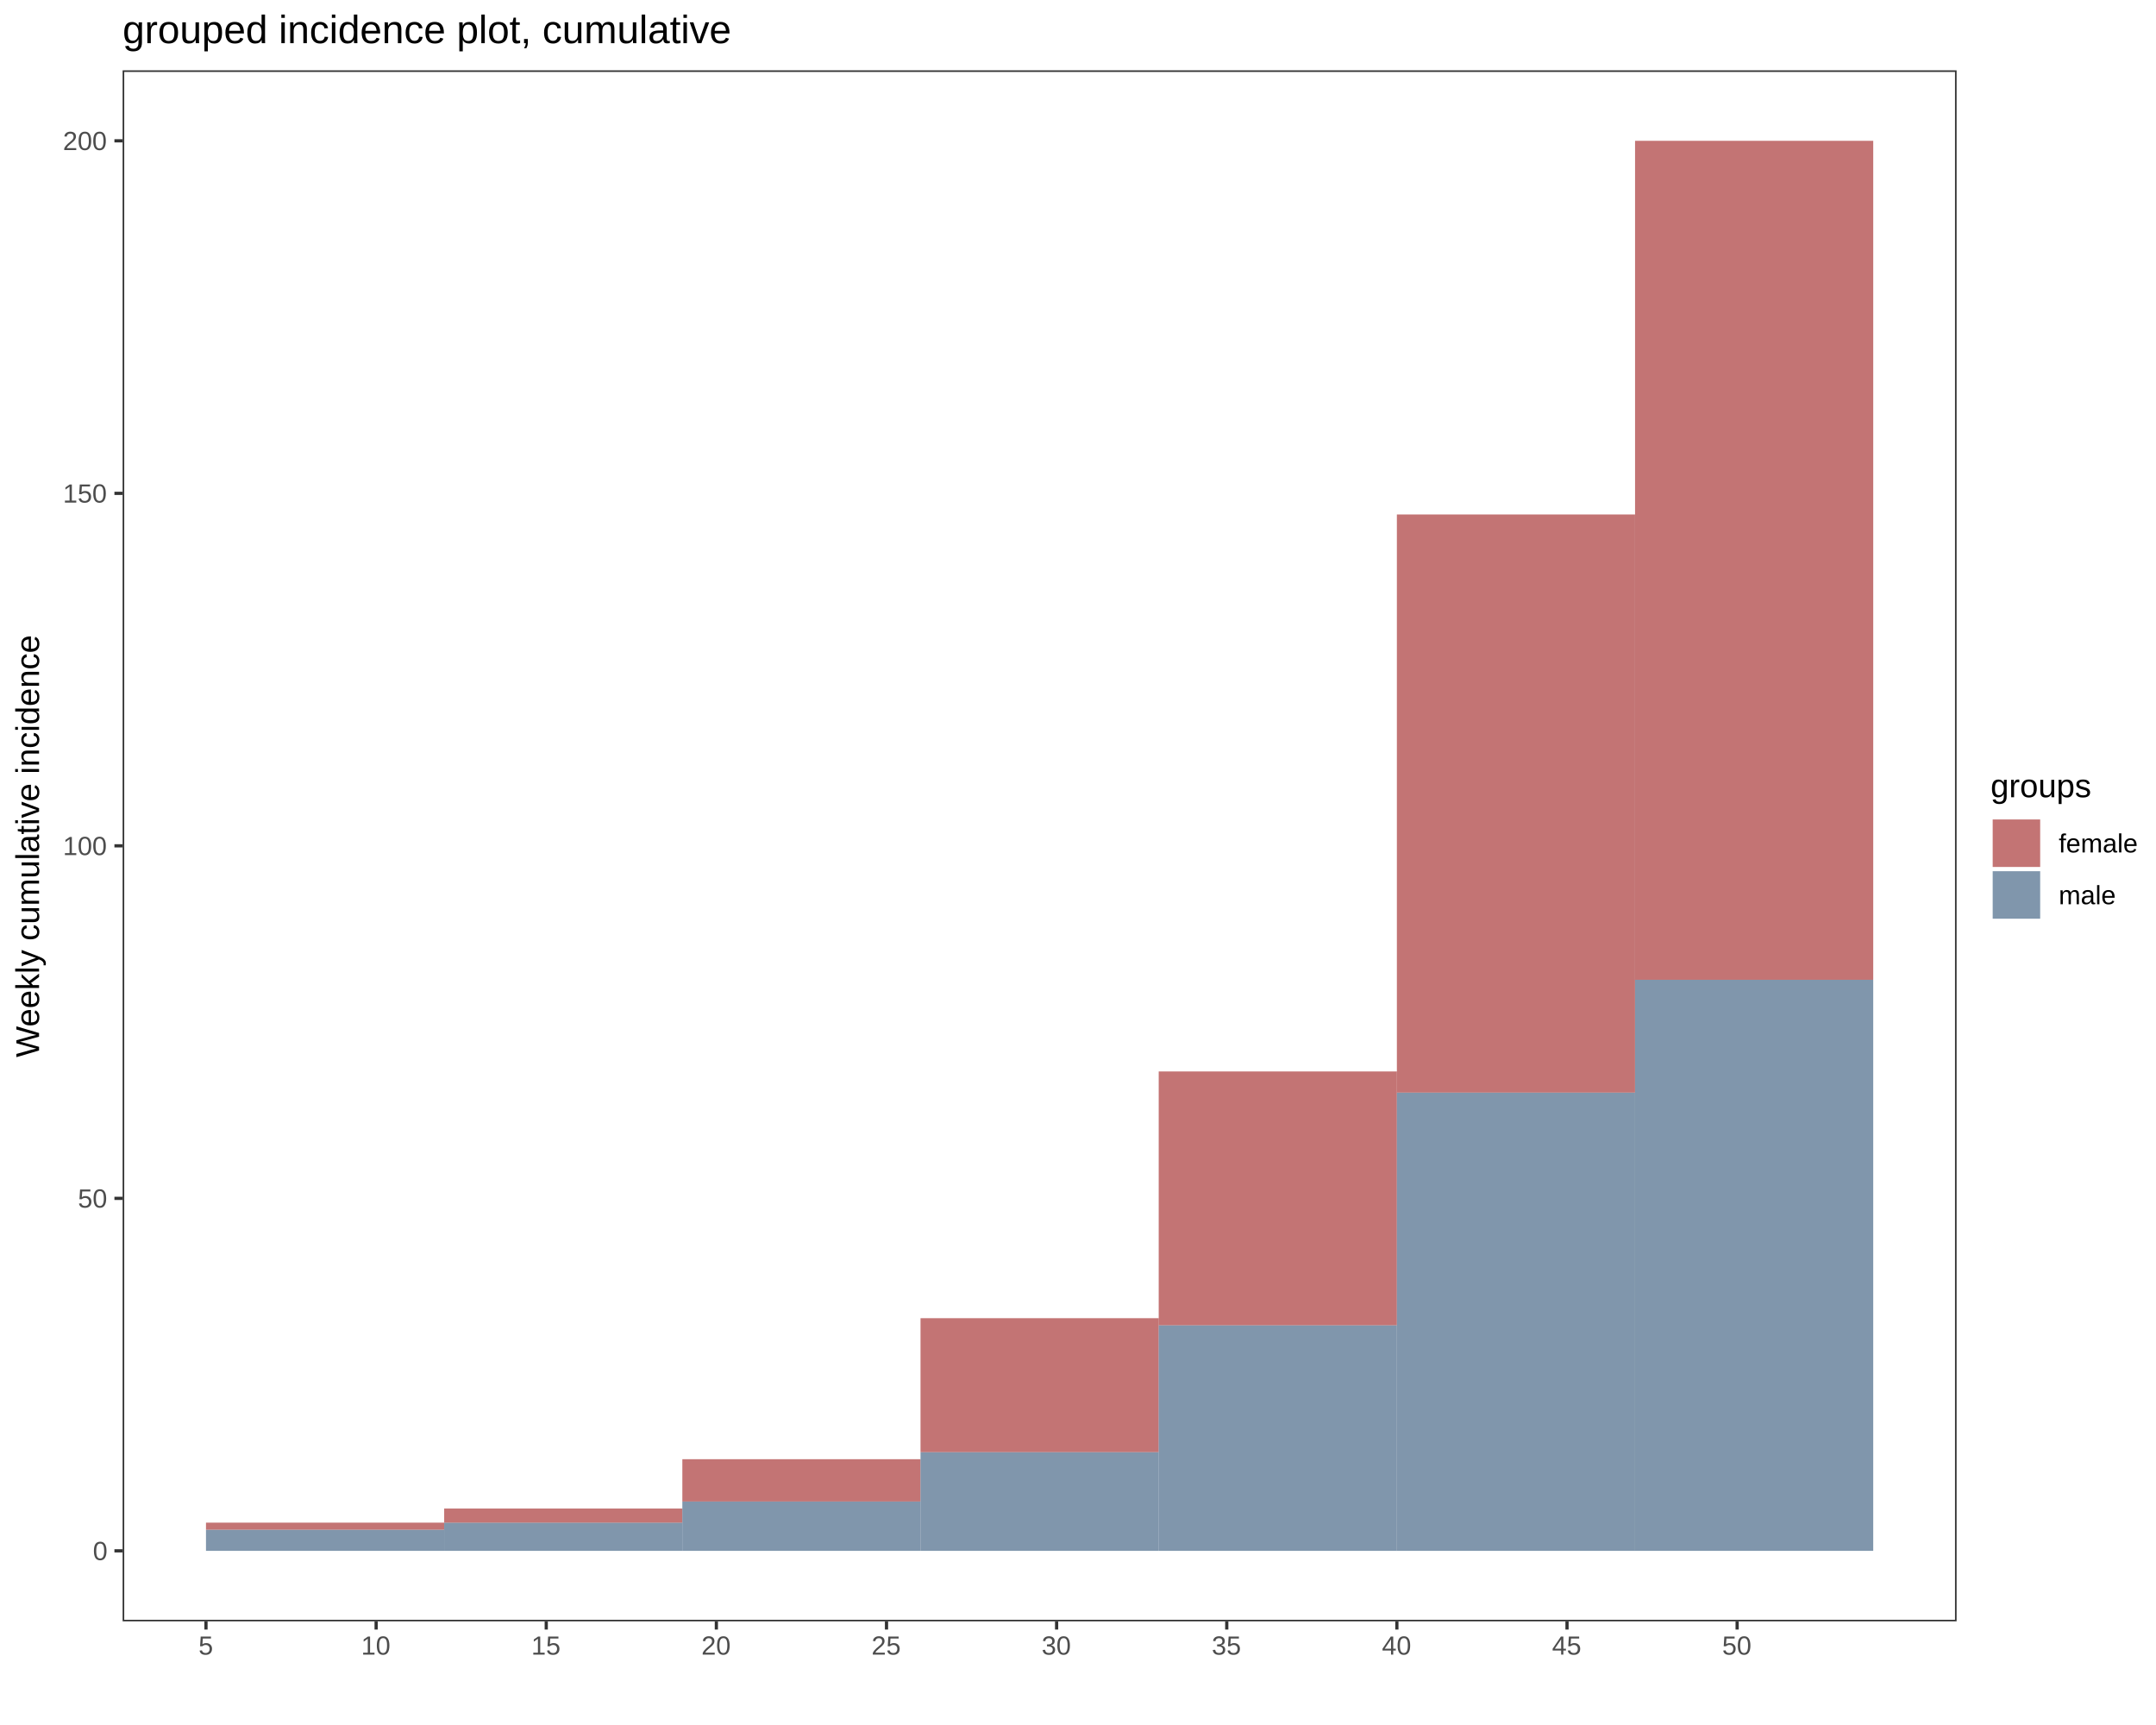
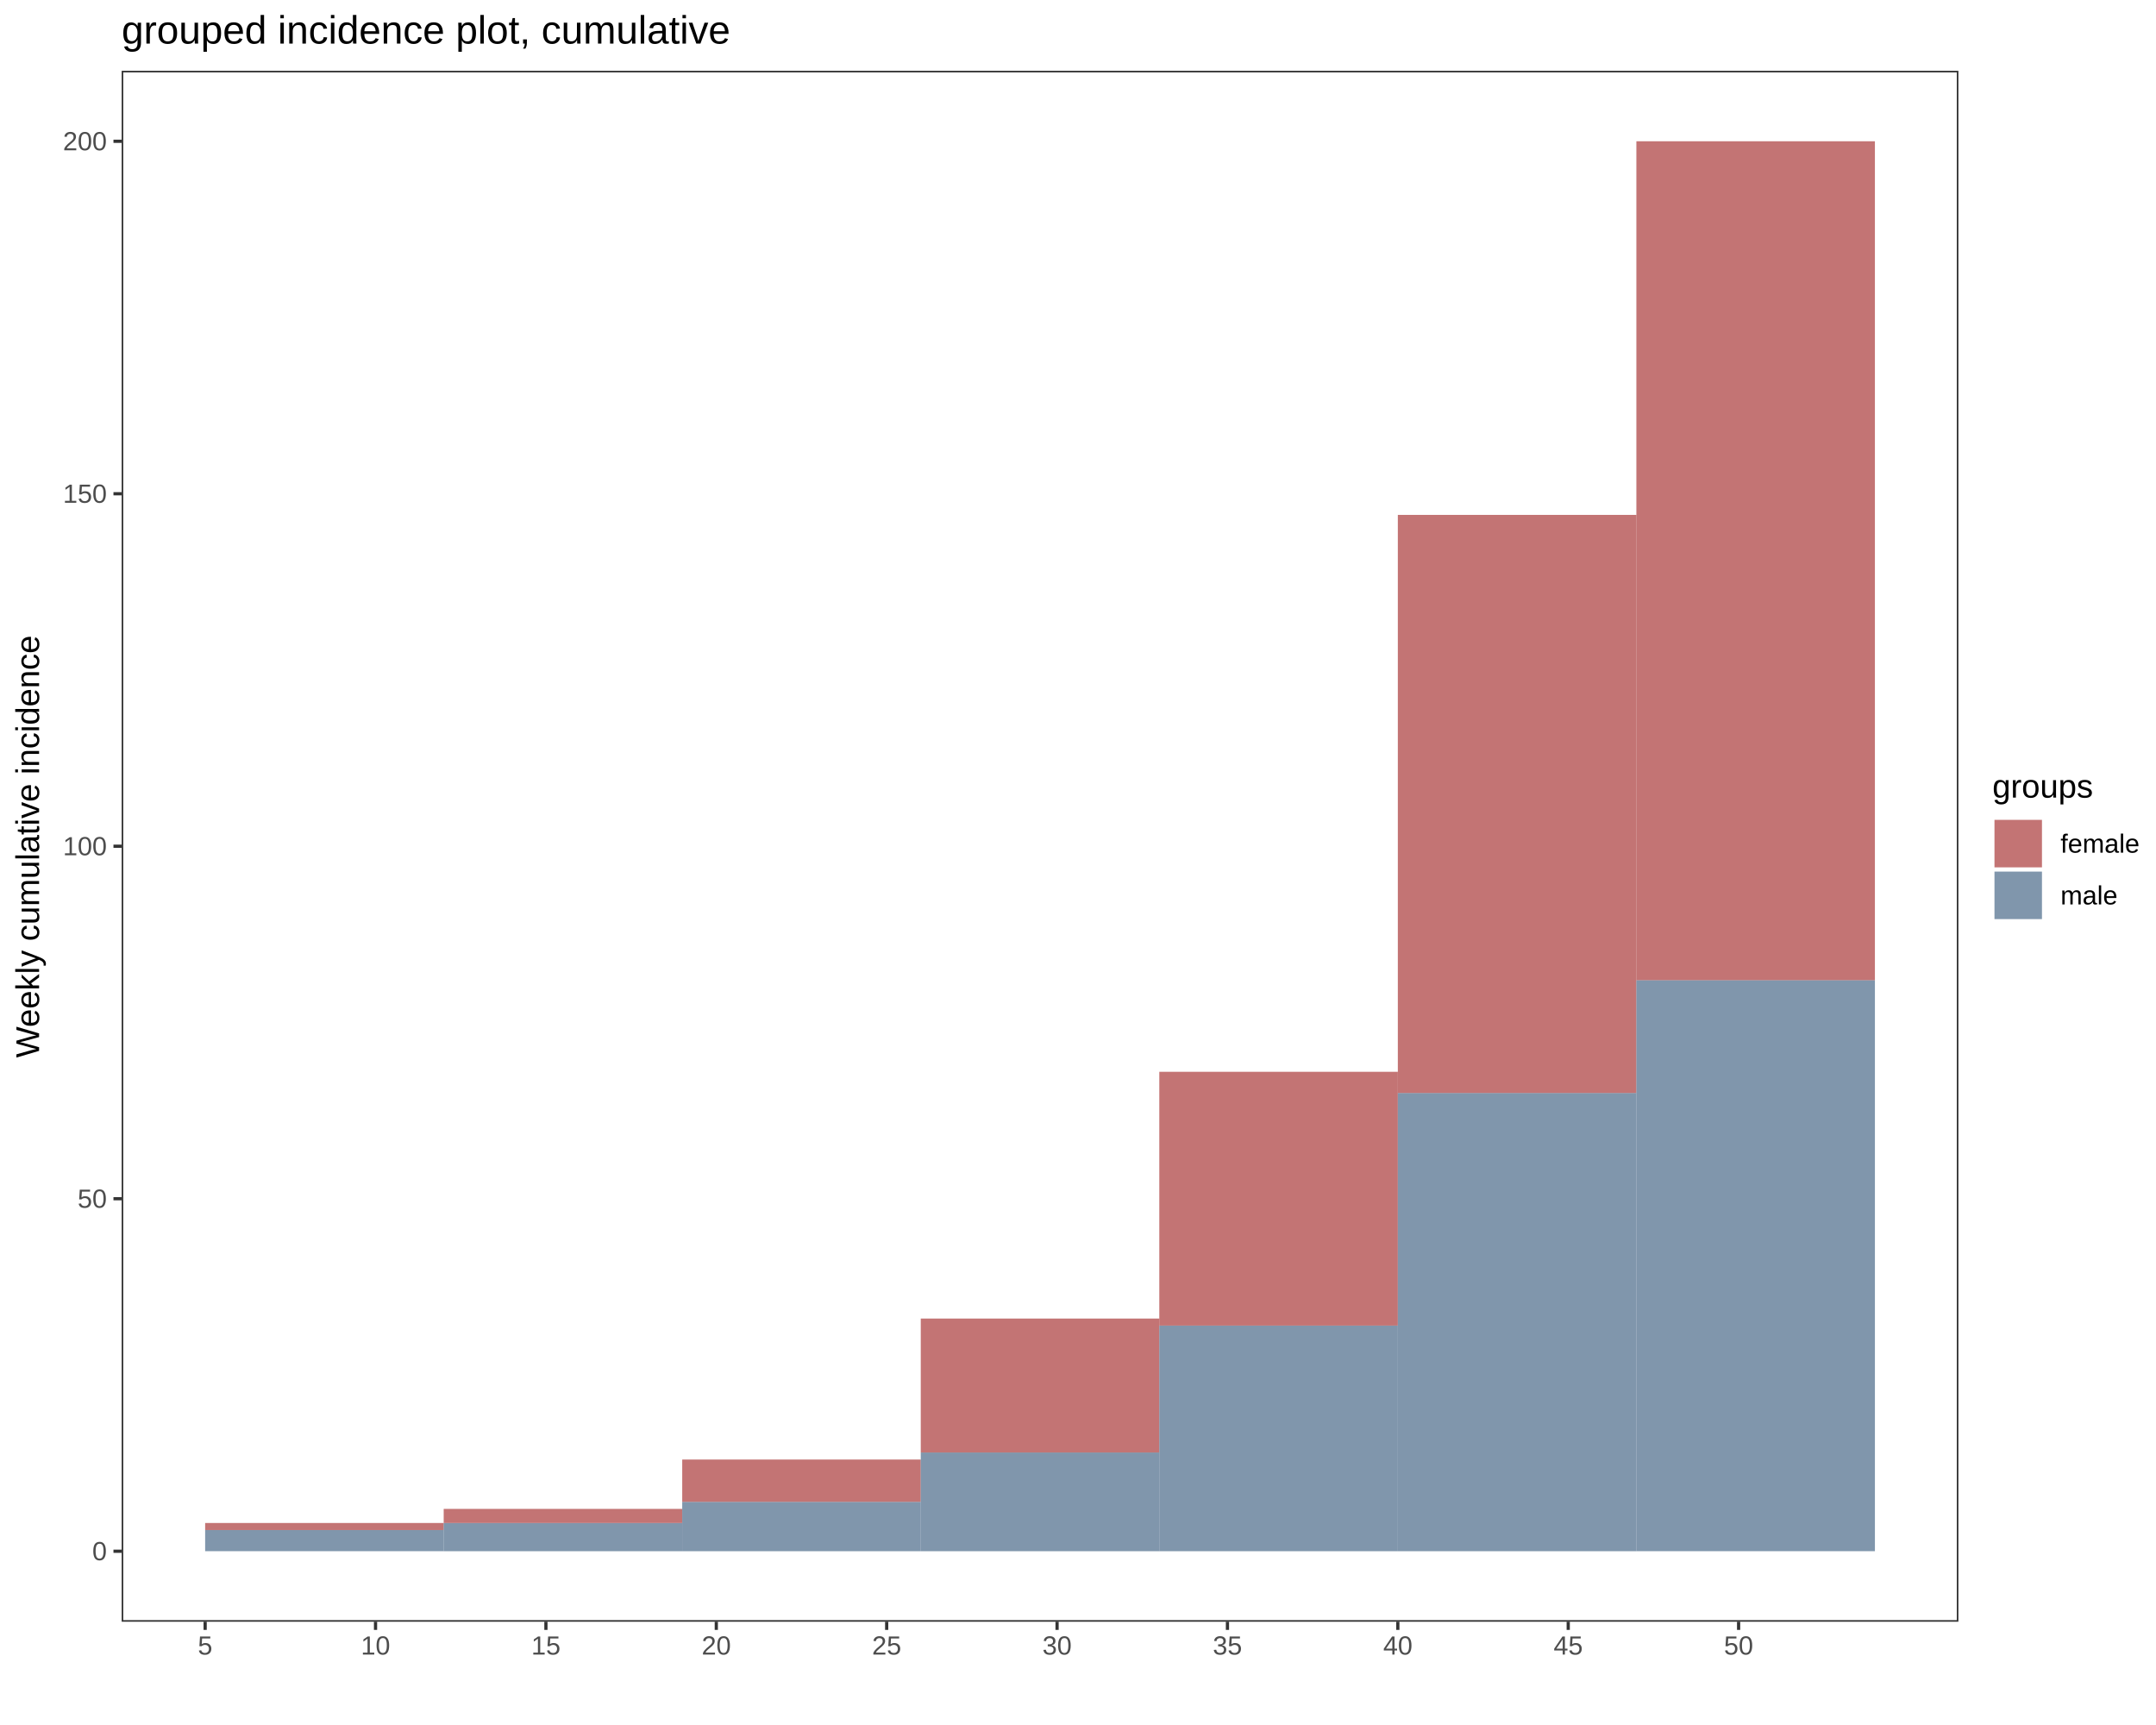
<svg xmlns="http://www.w3.org/2000/svg" viewBox="0 0 720.00 576.00">
  <defs>
    <style type="text/css">
    line, polyline, path, rect, circle {
      fill: none;
      stroke: #000000;
      stroke-linecap: round;
      stroke-linejoin: round;
      stroke-miterlimit: 10.00;
    }
  </style>
  </defs>
  <rect width="100%" height="100%" style="stroke: none; fill: #FFFFFF;" />
  <rect x="0.00" y="0.00" width="720.00" height="576.00" style="stroke-width: 1.07; stroke: #FFFFFF; fill: #FFFFFF;" />
  <defs>
-     <clipPath id="cpNDAuOTUzNHw2NTMuNDA5fDU0MS4zOTF8MjMuNDc2Nw==">
-       <rect x="40.95" y="23.48" width="612.46" height="517.91" />
+     <clipPath id="cpNDAuNjMwOXw2NTQuMDF8NTQxLjUwN3wyMy42MjY1">
+       <rect x="40.63" y="23.63" width="613.38" height="517.88" />
    </clipPath>
  </defs>
-   <rect x="40.95" y="23.48" width="612.46" height="517.91" style="stroke-width: 1.07; stroke: none; fill: #FFFFFF;" clip-path="url(#cpNDAuOTUzNHw2NTMuNDA5fDU0MS4zOTF8MjMuNDc2Nw==)" />
-   <rect x="68.79" y="510.79" width="79.54" height="7.06" style="stroke-width: 1.07; stroke: none; stroke-linecap: butt; fill: #4A6A8A; fill-opacity: 0.70;" clip-path="url(#cpNDAuOTUzNHw2NTMuNDA5fDU0MS4zOTF8MjMuNDc2Nw==)" />
-   <rect x="68.79" y="508.43" width="79.54" height="2.35" style="stroke-width: 1.07; stroke: none; stroke-linecap: butt; fill: #AA3939; fill-opacity: 0.70;" clip-path="url(#cpNDAuOTUzNHw2NTMuNDA5fDU0MS4zOTF8MjMuNDc2Nw==)" />
-   <rect x="148.33" y="508.43" width="79.54" height="9.42" style="stroke-width: 1.07; stroke: none; stroke-linecap: butt; fill: #4A6A8A; fill-opacity: 0.70;" clip-path="url(#cpNDAuOTUzNHw2NTMuNDA5fDU0MS4zOTF8MjMuNDc2Nw==)" />
-   <rect x="148.33" y="503.72" width="79.54" height="4.71" style="stroke-width: 1.07; stroke: none; stroke-linecap: butt; fill: #AA3939; fill-opacity: 0.70;" clip-path="url(#cpNDAuOTUzNHw2NTMuNDA5fDU0MS4zOTF8MjMuNDc2Nw==)" />
-   <rect x="227.87" y="501.37" width="79.54" height="16.48" style="stroke-width: 1.07; stroke: none; stroke-linecap: butt; fill: #4A6A8A; fill-opacity: 0.70;" clip-path="url(#cpNDAuOTUzNHw2NTMuNDA5fDU0MS4zOTF8MjMuNDc2Nw==)" />
-   <rect x="227.87" y="487.25" width="79.54" height="14.12" style="stroke-width: 1.07; stroke: none; stroke-linecap: butt; fill: #AA3939; fill-opacity: 0.70;" clip-path="url(#cpNDAuOTUzNHw2NTMuNDA5fDU0MS4zOTF8MjMuNDc2Nw==)" />
-   <rect x="307.41" y="484.89" width="79.54" height="32.96" style="stroke-width: 1.07; stroke: none; stroke-linecap: butt; fill: #4A6A8A; fill-opacity: 0.70;" clip-path="url(#cpNDAuOTUzNHw2NTMuNDA5fDU0MS4zOTF8MjMuNDc2Nw==)" />
-   <rect x="307.41" y="440.16" width="79.54" height="44.73" style="stroke-width: 1.07; stroke: none; stroke-linecap: butt; fill: #AA3939; fill-opacity: 0.70;" clip-path="url(#cpNDAuOTUzNHw2NTMuNDA5fDU0MS4zOTF8MjMuNDc2Nw==)" />
-   <rect x="386.95" y="442.52" width="79.54" height="75.33" style="stroke-width: 1.07; stroke: none; stroke-linecap: butt; fill: #4A6A8A; fill-opacity: 0.70;" clip-path="url(#cpNDAuOTUzNHw2NTMuNDA5fDU0MS4zOTF8MjMuNDc2Nw==)" />
-   <rect x="386.95" y="357.77" width="79.54" height="84.75" style="stroke-width: 1.07; stroke: none; stroke-linecap: butt; fill: #AA3939; fill-opacity: 0.70;" clip-path="url(#cpNDAuOTUzNHw2NTMuNDA5fDU0MS4zOTF8MjMuNDc2Nw==)" />
-   <rect x="466.49" y="364.83" width="79.54" height="153.02" style="stroke-width: 1.07; stroke: none; stroke-linecap: butt; fill: #4A6A8A; fill-opacity: 0.70;" clip-path="url(#cpNDAuOTUzNHw2NTMuNDA5fDU0MS4zOTF8MjMuNDc2Nw==)" />
-   <rect x="466.49" y="171.79" width="79.54" height="193.04" style="stroke-width: 1.07; stroke: none; stroke-linecap: butt; fill: #AA3939; fill-opacity: 0.70;" clip-path="url(#cpNDAuOTUzNHw2NTMuNDA5fDU0MS4zOTF8MjMuNDc2Nw==)" />
-   <rect x="546.03" y="327.16" width="79.54" height="190.69" style="stroke-width: 1.07; stroke: none; stroke-linecap: butt; fill: #4A6A8A; fill-opacity: 0.70;" clip-path="url(#cpNDAuOTUzNHw2NTMuNDA5fDU0MS4zOTF8MjMuNDc2Nw==)" />
-   <rect x="546.03" y="47.02" width="79.54" height="280.14" style="stroke-width: 1.07; stroke: none; stroke-linecap: butt; fill: #AA3939; fill-opacity: 0.70;" clip-path="url(#cpNDAuOTUzNHw2NTMuNDA5fDU0MS4zOTF8MjMuNDc2Nw==)" />
-   <rect x="40.95" y="23.48" width="612.46" height="517.91" style="stroke-width: 1.07; stroke: #333333;" clip-path="url(#cpNDAuOTUzNHw2NTMuNDA5fDU0MS4zOTF8MjMuNDc2Nw==)" />
+   <rect x="40.63" y="23.63" width="613.38" height="517.88" style="stroke-width: 1.07; stroke: none; fill: #FFFFFF;" clip-path="url(#cpNDAuNjMwOXw2NTQuMDF8NTQxLjUwN3wyMy42MjY1)" />
+   <rect x="68.51" y="510.90" width="79.66" height="7.06" style="stroke-width: 1.07; stroke: none; stroke-linecap: butt; fill: #4A6A8A; fill-opacity: 0.70;" clip-path="url(#cpNDAuNjMwOXw2NTQuMDF8NTQxLjUwN3wyMy42MjY1)" />
+   <rect x="68.51" y="508.55" width="79.66" height="2.35" style="stroke-width: 1.07; stroke: none; stroke-linecap: butt; fill: #AA3939; fill-opacity: 0.70;" clip-path="url(#cpNDAuNjMwOXw2NTQuMDF8NTQxLjUwN3wyMy42MjY1)" />
+   <rect x="148.17" y="508.55" width="79.66" height="9.42" style="stroke-width: 1.07; stroke: none; stroke-linecap: butt; fill: #4A6A8A; fill-opacity: 0.70;" clip-path="url(#cpNDAuNjMwOXw2NTQuMDF8NTQxLjUwN3wyMy42MjY1)" />
+   <rect x="148.17" y="503.84" width="79.66" height="4.71" style="stroke-width: 1.07; stroke: none; stroke-linecap: butt; fill: #AA3939; fill-opacity: 0.70;" clip-path="url(#cpNDAuNjMwOXw2NTQuMDF8NTQxLjUwN3wyMy42MjY1)" />
+   <rect x="227.83" y="501.49" width="79.66" height="16.48" style="stroke-width: 1.07; stroke: none; stroke-linecap: butt; fill: #4A6A8A; fill-opacity: 0.70;" clip-path="url(#cpNDAuNjMwOXw2NTQuMDF8NTQxLjUwN3wyMy42MjY1)" />
+   <rect x="227.83" y="487.36" width="79.66" height="14.12" style="stroke-width: 1.07; stroke: none; stroke-linecap: butt; fill: #AA3939; fill-opacity: 0.70;" clip-path="url(#cpNDAuNjMwOXw2NTQuMDF8NTQxLjUwN3wyMy42MjY1)" />
+   <rect x="307.49" y="485.01" width="79.66" height="32.96" style="stroke-width: 1.07; stroke: none; stroke-linecap: butt; fill: #4A6A8A; fill-opacity: 0.70;" clip-path="url(#cpNDAuNjMwOXw2NTQuMDF8NTQxLjUwN3wyMy42MjY1)" />
+   <rect x="307.49" y="440.28" width="79.66" height="44.73" style="stroke-width: 1.07; stroke: none; stroke-linecap: butt; fill: #AA3939; fill-opacity: 0.70;" clip-path="url(#cpNDAuNjMwOXw2NTQuMDF8NTQxLjUwN3wyMy42MjY1)" />
+   <rect x="387.15" y="442.64" width="79.66" height="75.33" style="stroke-width: 1.07; stroke: none; stroke-linecap: butt; fill: #4A6A8A; fill-opacity: 0.70;" clip-path="url(#cpNDAuNjMwOXw2NTQuMDF8NTQxLjUwN3wyMy42MjY1)" />
+   <rect x="387.15" y="357.89" width="79.66" height="84.74" style="stroke-width: 1.07; stroke: none; stroke-linecap: butt; fill: #AA3939; fill-opacity: 0.70;" clip-path="url(#cpNDAuNjMwOXw2NTQuMDF8NTQxLjUwN3wyMy42MjY1)" />
+   <rect x="466.81" y="364.96" width="79.66" height="153.01" style="stroke-width: 1.07; stroke: none; stroke-linecap: butt; fill: #4A6A8A; fill-opacity: 0.70;" clip-path="url(#cpNDAuNjMwOXw2NTQuMDF8NTQxLjUwN3wyMy42MjY1)" />
+   <rect x="466.81" y="171.93" width="79.66" height="193.03" style="stroke-width: 1.07; stroke: none; stroke-linecap: butt; fill: #AA3939; fill-opacity: 0.70;" clip-path="url(#cpNDAuNjMwOXw2NTQuMDF8NTQxLjUwN3wyMy42MjY1)" />
+   <rect x="546.47" y="327.29" width="79.66" height="190.67" style="stroke-width: 1.07; stroke: none; stroke-linecap: butt; fill: #4A6A8A; fill-opacity: 0.70;" clip-path="url(#cpNDAuNjMwOXw2NTQuMDF8NTQxLjUwN3wyMy42MjY1)" />
+   <rect x="546.47" y="47.17" width="79.66" height="280.13" style="stroke-width: 1.07; stroke: none; stroke-linecap: butt; fill: #AA3939; fill-opacity: 0.70;" clip-path="url(#cpNDAuNjMwOXw2NTQuMDF8NTQxLjUwN3wyMy42MjY1)" />
+   <rect x="40.63" y="23.63" width="613.38" height="517.88" style="stroke-width: 1.07; stroke: #333333;" clip-path="url(#cpNDAuNjMwOXw2NTQuMDF8NTQxLjUwN3wyMy42MjY1)" />
  <defs>
    <clipPath id="cpMHw3MjB8NTc2fDA=">
      <rect x="0.00" y="0.00" width="720.00" height="576.00" />
    </clipPath>
  </defs>
  <g clip-path="url(#cpMHw3MjB8NTc2fDA=)">
-     <text x="31.02" y="520.94" style="font-size: 8.80px; fill: #4D4D4D; font-family: Liberation Sans;" textLength="5.01px" lengthAdjust="spacingAndGlyphs">0</text>
+     <text x="30.81" y="520.99" style="font-size: 8.80px; fill: #4D4D4D; font-family: Liberation Sans;" textLength="4.89px" lengthAdjust="spacingAndGlyphs">0</text>
  </g>
  <g clip-path="url(#cpMHw3MjB8NTc2fDA=)">
-     <text x="26.01" y="403.24" style="font-size: 8.80px; fill: #4D4D4D; font-family: Liberation Sans;" textLength="10.01px" lengthAdjust="spacingAndGlyphs">50</text>
+     <text x="25.91" y="403.29" style="font-size: 8.80px; fill: #4D4D4D; font-family: Liberation Sans;" textLength="9.79px" lengthAdjust="spacingAndGlyphs">50</text>
  </g>
  <g clip-path="url(#cpMHw3MjB8NTc2fDA=)">
-     <text x="21.01" y="285.53" style="font-size: 8.80px; fill: #4D4D4D; font-family: Liberation Sans;" textLength="15.02px" lengthAdjust="spacingAndGlyphs">100</text>
+     <text x="21.02" y="285.59" style="font-size: 8.80px; fill: #4D4D4D; font-family: Liberation Sans;" textLength="14.68px" lengthAdjust="spacingAndGlyphs">100</text>
  </g>
  <g clip-path="url(#cpMHw3MjB8NTc2fDA=)">
-     <text x="21.01" y="167.82" style="font-size: 8.80px; fill: #4D4D4D; font-family: Liberation Sans;" textLength="15.02px" lengthAdjust="spacingAndGlyphs">150</text>
+     <text x="21.02" y="167.89" style="font-size: 8.80px; fill: #4D4D4D; font-family: Liberation Sans;" textLength="14.68px" lengthAdjust="spacingAndGlyphs">150</text>
  </g>
  <g clip-path="url(#cpMHw3MjB8NTc2fDA=)">
-     <text x="21.01" y="50.11" style="font-size: 8.80px; fill: #4D4D4D; font-family: Liberation Sans;" textLength="15.02px" lengthAdjust="spacingAndGlyphs">200</text>
+     <text x="21.02" y="50.19" style="font-size: 8.80px; fill: #4D4D4D; font-family: Liberation Sans;" textLength="14.68px" lengthAdjust="spacingAndGlyphs">200</text>
  </g>
-   <polyline points="38.21,517.85 40.95,517.85 " style="stroke-width: 1.07; stroke: #333333; stroke-linecap: butt;" clip-path="url(#cpMHw3MjB8NTc2fDA=)" />
-   <polyline points="38.21,400.14 40.95,400.14 " style="stroke-width: 1.07; stroke: #333333; stroke-linecap: butt;" clip-path="url(#cpMHw3MjB8NTc2fDA=)" />
-   <polyline points="38.21,282.43 40.95,282.43 " style="stroke-width: 1.07; stroke: #333333; stroke-linecap: butt;" clip-path="url(#cpMHw3MjB8NTc2fDA=)" />
-   <polyline points="38.21,164.73 40.95,164.73 " style="stroke-width: 1.07; stroke: #333333; stroke-linecap: butt;" clip-path="url(#cpMHw3MjB8NTc2fDA=)" />
-   <polyline points="38.21,47.02 40.95,47.02 " style="stroke-width: 1.07; stroke: #333333; stroke-linecap: butt;" clip-path="url(#cpMHw3MjB8NTc2fDA=)" />
-   <polyline points="68.79,544.13 68.79,541.39 " style="stroke-width: 1.07; stroke: #333333; stroke-linecap: butt;" clip-path="url(#cpMHw3MjB8NTc2fDA=)" />
-   <polyline points="125.61,544.13 125.61,541.39 " style="stroke-width: 1.07; stroke: #333333; stroke-linecap: butt;" clip-path="url(#cpMHw3MjB8NTc2fDA=)" />
-   <polyline points="182.42,544.13 182.42,541.39 " style="stroke-width: 1.07; stroke: #333333; stroke-linecap: butt;" clip-path="url(#cpMHw3MjB8NTc2fDA=)" />
-   <polyline points="239.23,544.13 239.23,541.39 " style="stroke-width: 1.07; stroke: #333333; stroke-linecap: butt;" clip-path="url(#cpMHw3MjB8NTc2fDA=)" />
-   <polyline points="296.05,544.13 296.05,541.39 " style="stroke-width: 1.07; stroke: #333333; stroke-linecap: butt;" clip-path="url(#cpMHw3MjB8NTc2fDA=)" />
-   <polyline points="352.86,544.13 352.86,541.39 " style="stroke-width: 1.07; stroke: #333333; stroke-linecap: butt;" clip-path="url(#cpMHw3MjB8NTc2fDA=)" />
-   <polyline points="409.68,544.13 409.68,541.39 " style="stroke-width: 1.07; stroke: #333333; stroke-linecap: butt;" clip-path="url(#cpMHw3MjB8NTc2fDA=)" />
-   <polyline points="466.49,544.13 466.49,541.39 " style="stroke-width: 1.07; stroke: #333333; stroke-linecap: butt;" clip-path="url(#cpMHw3MjB8NTc2fDA=)" />
-   <polyline points="523.31,544.13 523.31,541.39 " style="stroke-width: 1.07; stroke: #333333; stroke-linecap: butt;" clip-path="url(#cpMHw3MjB8NTc2fDA=)" />
-   <polyline points="580.12,544.13 580.12,541.39 " style="stroke-width: 1.07; stroke: #333333; stroke-linecap: butt;" clip-path="url(#cpMHw3MjB8NTc2fDA=)" />
+   <polyline points="37.89,517.97 40.63,517.97 " style="stroke-width: 1.07; stroke: #333333; stroke-linecap: butt;" clip-path="url(#cpMHw3MjB8NTc2fDA=)" />
+   <polyline points="37.89,400.27 40.63,400.27 " style="stroke-width: 1.07; stroke: #333333; stroke-linecap: butt;" clip-path="url(#cpMHw3MjB8NTc2fDA=)" />
+   <polyline points="37.89,282.57 40.63,282.57 " style="stroke-width: 1.07; stroke: #333333; stroke-linecap: butt;" clip-path="url(#cpMHw3MjB8NTc2fDA=)" />
+   <polyline points="37.89,164.87 40.63,164.87 " style="stroke-width: 1.07; stroke: #333333; stroke-linecap: butt;" clip-path="url(#cpMHw3MjB8NTc2fDA=)" />
+   <polyline points="37.89,47.17 40.63,47.17 " style="stroke-width: 1.07; stroke: #333333; stroke-linecap: butt;" clip-path="url(#cpMHw3MjB8NTc2fDA=)" />
+   <polyline points="68.51,544.25 68.51,541.51 " style="stroke-width: 1.07; stroke: #333333; stroke-linecap: butt;" clip-path="url(#cpMHw3MjB8NTc2fDA=)" />
+   <polyline points="125.41,544.25 125.41,541.51 " style="stroke-width: 1.07; stroke: #333333; stroke-linecap: butt;" clip-path="url(#cpMHw3MjB8NTc2fDA=)" />
+   <polyline points="182.31,544.25 182.31,541.51 " style="stroke-width: 1.07; stroke: #333333; stroke-linecap: butt;" clip-path="url(#cpMHw3MjB8NTc2fDA=)" />
+   <polyline points="239.21,544.25 239.21,541.51 " style="stroke-width: 1.07; stroke: #333333; stroke-linecap: butt;" clip-path="url(#cpMHw3MjB8NTc2fDA=)" />
+   <polyline points="296.11,544.25 296.11,541.51 " style="stroke-width: 1.07; stroke: #333333; stroke-linecap: butt;" clip-path="url(#cpMHw3MjB8NTc2fDA=)" />
+   <polyline points="353.01,544.25 353.01,541.51 " style="stroke-width: 1.07; stroke: #333333; stroke-linecap: butt;" clip-path="url(#cpMHw3MjB8NTc2fDA=)" />
+   <polyline points="409.91,544.25 409.91,541.51 " style="stroke-width: 1.07; stroke: #333333; stroke-linecap: butt;" clip-path="url(#cpMHw3MjB8NTc2fDA=)" />
+   <polyline points="466.81,544.25 466.81,541.51 " style="stroke-width: 1.07; stroke: #333333; stroke-linecap: butt;" clip-path="url(#cpMHw3MjB8NTc2fDA=)" />
+   <polyline points="523.71,544.25 523.71,541.51 " style="stroke-width: 1.07; stroke: #333333; stroke-linecap: butt;" clip-path="url(#cpMHw3MjB8NTc2fDA=)" />
+   <polyline points="580.61,544.25 580.61,541.51 " style="stroke-width: 1.07; stroke: #333333; stroke-linecap: butt;" clip-path="url(#cpMHw3MjB8NTc2fDA=)" />
  <g clip-path="url(#cpMHw3MjB8NTc2fDA=)">
-     <text x="66.29" y="552.51" style="font-size: 8.80px; fill: #4D4D4D; font-family: Liberation Sans;" textLength="5.01px" lengthAdjust="spacingAndGlyphs">5</text>
+     <text x="66.06" y="552.49" style="font-size: 8.80px; fill: #4D4D4D; font-family: Liberation Sans;" textLength="4.89px" lengthAdjust="spacingAndGlyphs">5</text>
  </g>
  <g clip-path="url(#cpMHw3MjB8NTc2fDA=)">
-     <text x="120.60" y="552.51" style="font-size: 8.80px; fill: #4D4D4D; font-family: Liberation Sans;" textLength="10.01px" lengthAdjust="spacingAndGlyphs">10</text>
+     <text x="120.52" y="552.49" style="font-size: 8.80px; fill: #4D4D4D; font-family: Liberation Sans;" textLength="9.79px" lengthAdjust="spacingAndGlyphs">10</text>
  </g>
  <g clip-path="url(#cpMHw3MjB8NTc2fDA=)">
-     <text x="177.42" y="552.51" style="font-size: 8.80px; fill: #4D4D4D; font-family: Liberation Sans;" textLength="10.01px" lengthAdjust="spacingAndGlyphs">15</text>
+     <text x="177.42" y="552.49" style="font-size: 8.80px; fill: #4D4D4D; font-family: Liberation Sans;" textLength="9.79px" lengthAdjust="spacingAndGlyphs">15</text>
  </g>
  <g clip-path="url(#cpMHw3MjB8NTc2fDA=)">
-     <text x="234.23" y="552.51" style="font-size: 8.80px; fill: #4D4D4D; font-family: Liberation Sans;" textLength="10.01px" lengthAdjust="spacingAndGlyphs">20</text>
+     <text x="234.32" y="552.49" style="font-size: 8.80px; fill: #4D4D4D; font-family: Liberation Sans;" textLength="9.79px" lengthAdjust="spacingAndGlyphs">20</text>
  </g>
  <g clip-path="url(#cpMHw3MjB8NTc2fDA=)">
-     <text x="291.04" y="552.51" style="font-size: 8.80px; fill: #4D4D4D; font-family: Liberation Sans;" textLength="10.01px" lengthAdjust="spacingAndGlyphs">25</text>
+     <text x="291.22" y="552.49" style="font-size: 8.80px; fill: #4D4D4D; font-family: Liberation Sans;" textLength="9.79px" lengthAdjust="spacingAndGlyphs">25</text>
  </g>
  <g clip-path="url(#cpMHw3MjB8NTc2fDA=)">
-     <text x="347.86" y="552.51" style="font-size: 8.80px; fill: #4D4D4D; font-family: Liberation Sans;" textLength="10.01px" lengthAdjust="spacingAndGlyphs">30</text>
+     <text x="348.12" y="552.49" style="font-size: 8.80px; fill: #4D4D4D; font-family: Liberation Sans;" textLength="9.79px" lengthAdjust="spacingAndGlyphs">30</text>
  </g>
  <g clip-path="url(#cpMHw3MjB8NTc2fDA=)">
-     <text x="404.67" y="552.51" style="font-size: 8.80px; fill: #4D4D4D; font-family: Liberation Sans;" textLength="10.01px" lengthAdjust="spacingAndGlyphs">35</text>
+     <text x="405.02" y="552.49" style="font-size: 8.80px; fill: #4D4D4D; font-family: Liberation Sans;" textLength="9.79px" lengthAdjust="spacingAndGlyphs">35</text>
  </g>
  <g clip-path="url(#cpMHw3MjB8NTc2fDA=)">
-     <text x="461.49" y="552.51" style="font-size: 8.80px; fill: #4D4D4D; font-family: Liberation Sans;" textLength="10.01px" lengthAdjust="spacingAndGlyphs">40</text>
+     <text x="461.92" y="552.49" style="font-size: 8.80px; fill: #4D4D4D; font-family: Liberation Sans;" textLength="9.79px" lengthAdjust="spacingAndGlyphs">40</text>
  </g>
  <g clip-path="url(#cpMHw3MjB8NTc2fDA=)">
-     <text x="518.30" y="552.51" style="font-size: 8.80px; fill: #4D4D4D; font-family: Liberation Sans;" textLength="10.01px" lengthAdjust="spacingAndGlyphs">45</text>
+     <text x="518.82" y="552.49" style="font-size: 8.80px; fill: #4D4D4D; font-family: Liberation Sans;" textLength="9.79px" lengthAdjust="spacingAndGlyphs">45</text>
  </g>
  <g clip-path="url(#cpMHw3MjB8NTc2fDA=)">
-     <text x="575.11" y="552.51" style="font-size: 8.80px; fill: #4D4D4D; font-family: Liberation Sans;" textLength="10.01px" lengthAdjust="spacingAndGlyphs">50</text>
+     <text x="575.71" y="552.49" style="font-size: 8.80px; fill: #4D4D4D; font-family: Liberation Sans;" textLength="9.79px" lengthAdjust="spacingAndGlyphs">50</text>
  </g>
  <g clip-path="url(#cpMHw3MjB8NTc2fDA=)">
-     <text transform="translate(13.04,353.05) rotate(-90)" style="font-size: 11.00px; font-family: Liberation Sans;" textLength="141.23px" lengthAdjust="spacingAndGlyphs">Weekly cumulative incidence</text>
+     <text transform="translate(13.05,353.18) rotate(-90)" style="font-size: 11.00px; font-family: Liberation Sans;" textLength="141.23px" lengthAdjust="spacingAndGlyphs">Weekly cumulative incidence</text>
  </g>
-   <rect x="664.75" y="257.39" width="49.77" height="50.09" style="stroke-width: 1.07; stroke: none; fill: #FFFFFF;" clip-path="url(#cpMHw3MjB8NTc2fDA=)" />
+   <rect x="665.35" y="257.52" width="49.17" height="50.10" style="stroke-width: 1.07; stroke: none; fill: #FFFFFF;" clip-path="url(#cpMHw3MjB8NTc2fDA=)" />
  <g clip-path="url(#cpMHw3MjB8NTc2fDA=)">
-     <text x="664.75" y="266.20" style="font-size: 11.00px; font-family: Liberation Sans;" textLength="33.63px" lengthAdjust="spacingAndGlyphs">groups</text>
+     <text x="665.35" y="266.33" style="font-size: 11.00px; font-family: Liberation Sans;" textLength="33.63px" lengthAdjust="spacingAndGlyphs">groups</text>
  </g>
-   <rect x="664.75" y="272.92" width="17.28" height="17.28" style="stroke-width: 1.07; stroke: none; fill: #FFFFFF;" clip-path="url(#cpMHw3MjB8NTc2fDA=)" />
-   <rect x="665.46" y="273.63" width="15.86" height="15.86" style="stroke-width: 1.07; stroke: none; stroke-linejoin: miter; fill: #AA3939; fill-opacity: 0.70;" clip-path="url(#cpMHw3MjB8NTc2fDA=)" />
-   <rect x="664.75" y="290.20" width="17.28" height="17.28" style="stroke-width: 1.07; stroke: none; fill: #FFFFFF;" clip-path="url(#cpMHw3MjB8NTc2fDA=)" />
-   <rect x="665.46" y="290.91" width="15.86" height="15.86" style="stroke-width: 1.07; stroke: none; stroke-linejoin: miter; fill: #4A6A8A; fill-opacity: 0.70;" clip-path="url(#cpMHw3MjB8NTc2fDA=)" />
+   <rect x="665.35" y="273.06" width="17.28" height="17.28" style="stroke-width: 1.07; stroke: none; fill: #FFFFFF;" clip-path="url(#cpMHw3MjB8NTc2fDA=)" />
+   <rect x="666.06" y="273.76" width="15.86" height="15.86" style="stroke-width: 1.07; stroke: none; stroke-linejoin: miter; fill: #AA3939; fill-opacity: 0.70;" clip-path="url(#cpMHw3MjB8NTc2fDA=)" />
+   <rect x="665.35" y="290.34" width="17.28" height="17.28" style="stroke-width: 1.07; stroke: none; fill: #FFFFFF;" clip-path="url(#cpMHw3MjB8NTc2fDA=)" />
+   <rect x="666.06" y="291.04" width="15.86" height="15.86" style="stroke-width: 1.07; stroke: none; stroke-linejoin: miter; fill: #4A6A8A; fill-opacity: 0.70;" clip-path="url(#cpMHw3MjB8NTc2fDA=)" />
  <g clip-path="url(#cpMHw3MjB8NTc2fDA=)">
-     <text x="687.51" y="284.65" style="font-size: 8.80px; font-family: Liberation Sans;" textLength="27.01px" lengthAdjust="spacingAndGlyphs">female</text>
+     <text x="688.11" y="284.72" style="font-size: 8.80px; font-family: Liberation Sans;" textLength="26.41px" lengthAdjust="spacingAndGlyphs">female</text>
  </g>
  <g clip-path="url(#cpMHw3MjB8NTc2fDA=)">
-     <text x="687.51" y="301.93" style="font-size: 8.80px; font-family: Liberation Sans;" textLength="19.51px" lengthAdjust="spacingAndGlyphs">male</text>
+     <text x="688.11" y="302.00" style="font-size: 8.80px; font-family: Liberation Sans;" textLength="19.07px" lengthAdjust="spacingAndGlyphs">male</text>
  </g>
  <g clip-path="url(#cpMHw3MjB8NTc2fDA=)">
-     <text x="40.95" y="14.42" style="font-size: 13.20px; font-family: Liberation Sans;" textLength="200.18px" lengthAdjust="spacingAndGlyphs">grouped incidence plot, cumulative</text>
+     <text x="40.63" y="14.56" style="font-size: 13.20px; font-family: Liberation Sans;" textLength="203.26px" lengthAdjust="spacingAndGlyphs">grouped incidence plot, cumulative</text>
  </g>
</svg>
